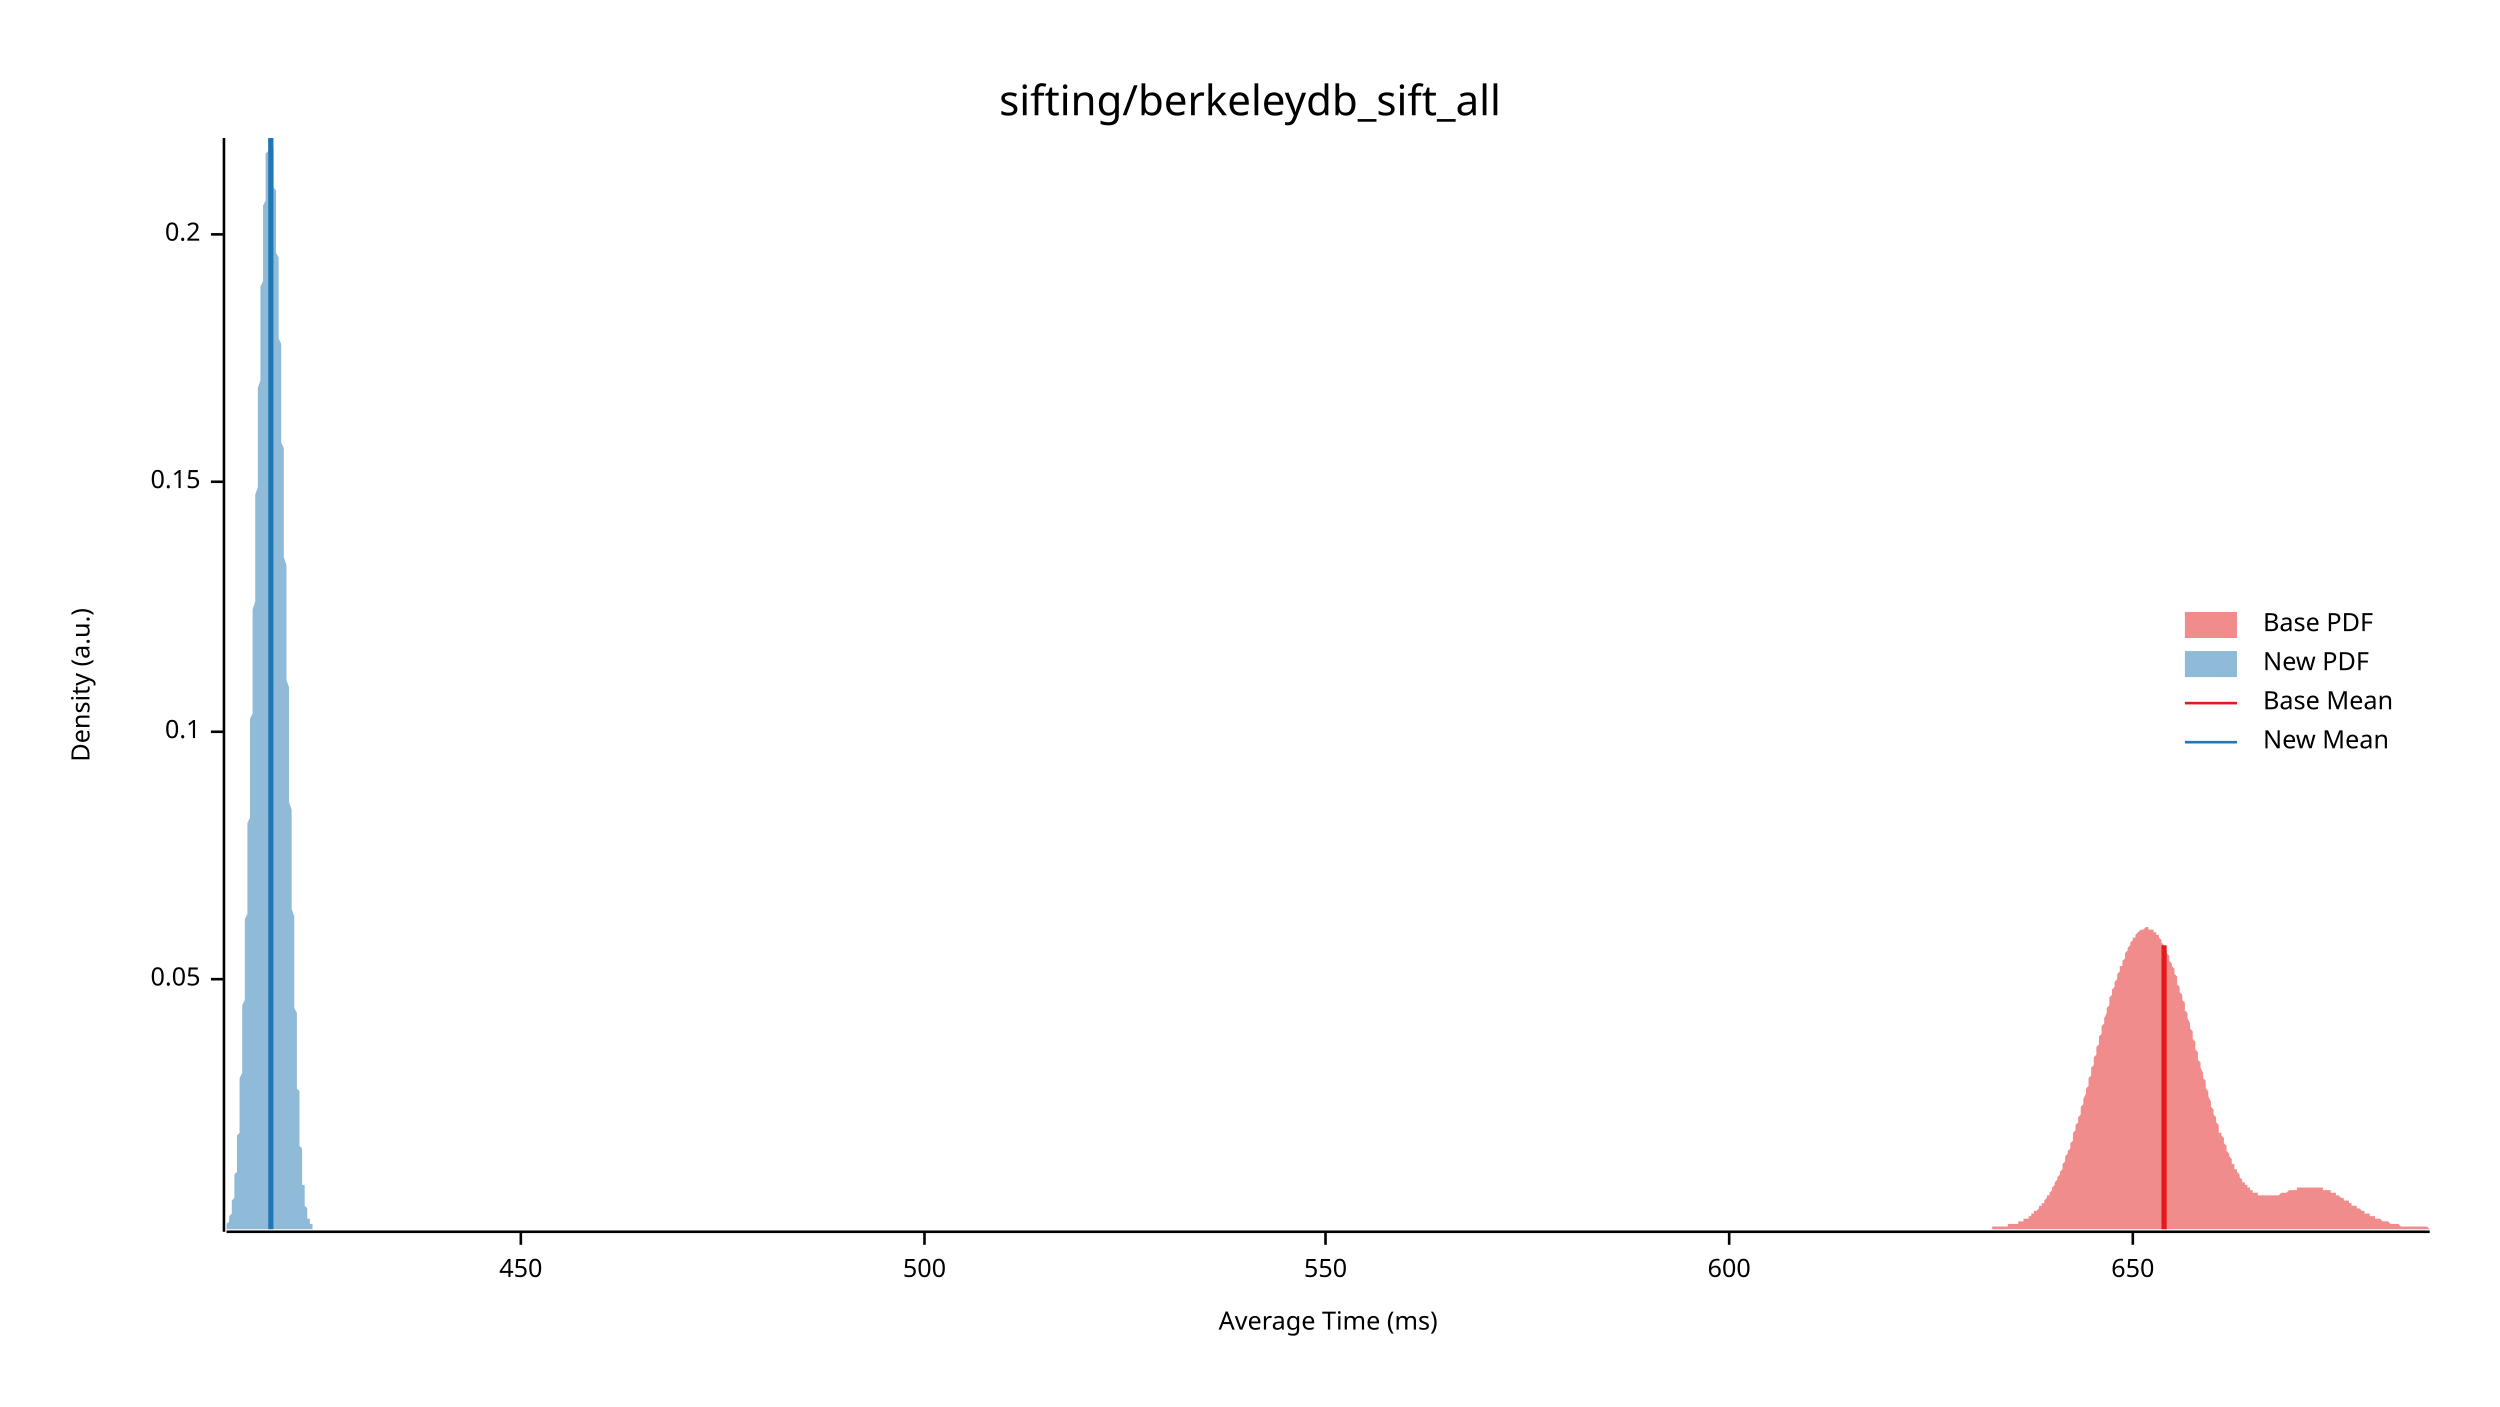
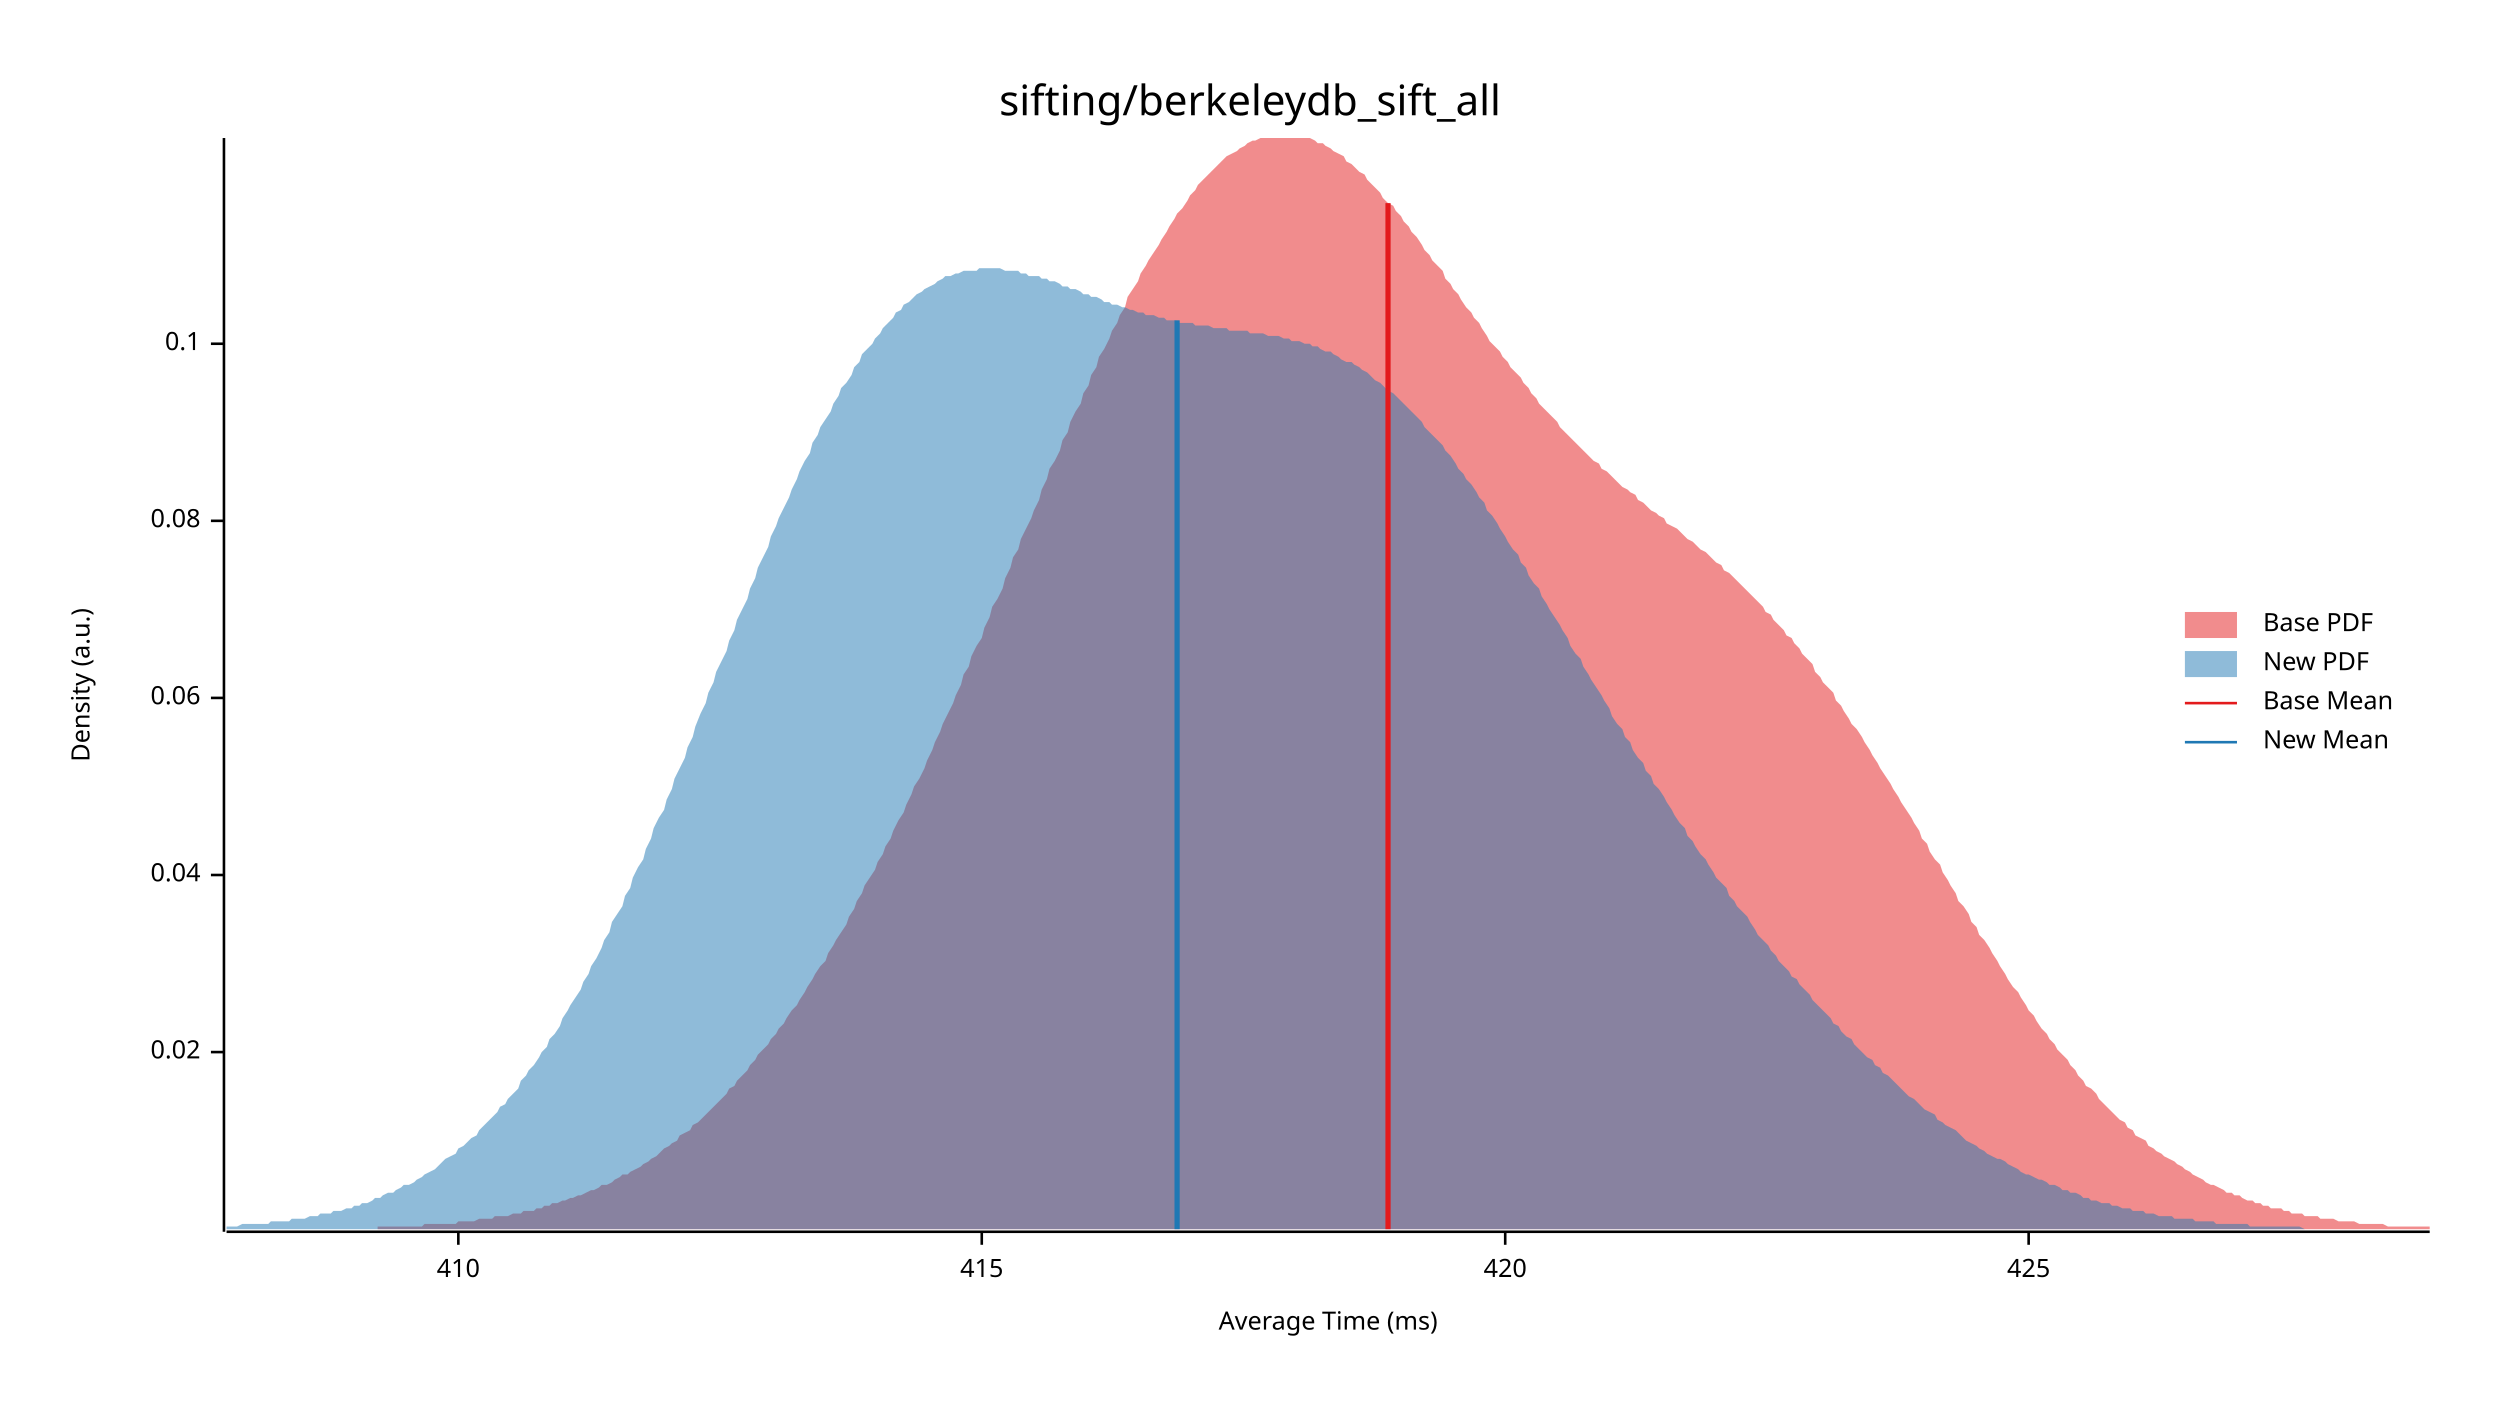
<svg xmlns="http://www.w3.org/2000/svg" width="960" height="540" viewBox="0 0 960 540">
  <text x="480" y="32" dy="0.76em" text-anchor="middle" font-family="sans-serif" font-size="16.129" opacity="1" fill="#000000">
sifting/berkeleydb_sift_all
</text>
  <text x="27" y="263" dy="0.76em" text-anchor="middle" font-family="sans-serif" font-size="9.677" opacity="1" fill="#000000" transform="rotate(270, 27, 263)">
Density (a.u.)
</text>
  <text x="510" y="513" dy="-0.5ex" text-anchor="middle" font-family="sans-serif" font-size="9.677" opacity="1" fill="#000000">
Average Time (ms)
</text>
  <polyline fill="none" opacity="1" stroke="#000000" stroke-width="1" points="86,53 86,473 " />
-   <text x="77" y="376" dy="0.5ex" text-anchor="end" font-family="sans-serif" font-size="9.677" opacity="1" fill="#000000">
- 0.05
+   <text x="77" y="404" dy="0.5ex" text-anchor="end" font-family="sans-serif" font-size="9.677" opacity="1" fill="#000000">
+ 0.02
</text>
-   <polyline fill="none" opacity="1" stroke="#000000" stroke-width="1" points="81,376 86,376 " />
-   <text x="77" y="281" dy="0.5ex" text-anchor="end" font-family="sans-serif" font-size="9.677" opacity="1" fill="#000000">
+   <polyline fill="none" opacity="1" stroke="#000000" stroke-width="1" points="81,404 86,404 " />
+   <text x="77" y="336" dy="0.5ex" text-anchor="end" font-family="sans-serif" font-size="9.677" opacity="1" fill="#000000">
+ 0.04
+ </text>
+   <polyline fill="none" opacity="1" stroke="#000000" stroke-width="1" points="81,336 86,336 " />
+   <text x="77" y="268" dy="0.5ex" text-anchor="end" font-family="sans-serif" font-size="9.677" opacity="1" fill="#000000">
+ 0.06
+ </text>
+   <polyline fill="none" opacity="1" stroke="#000000" stroke-width="1" points="81,268 86,268 " />
+   <text x="77" y="200" dy="0.5ex" text-anchor="end" font-family="sans-serif" font-size="9.677" opacity="1" fill="#000000">
+ 0.08
+ </text>
+   <polyline fill="none" opacity="1" stroke="#000000" stroke-width="1" points="81,200 86,200 " />
+   <text x="77" y="132" dy="0.5ex" text-anchor="end" font-family="sans-serif" font-size="9.677" opacity="1" fill="#000000">
0.1
</text>
-   <polyline fill="none" opacity="1" stroke="#000000" stroke-width="1" points="81,281 86,281 " />
-   <text x="77" y="185" dy="0.5ex" text-anchor="end" font-family="sans-serif" font-size="9.677" opacity="1" fill="#000000">
- 0.15
+   <polyline fill="none" opacity="1" stroke="#000000" stroke-width="1" points="81,132 86,132 " />
+   <polyline fill="none" opacity="1" stroke="#000000" stroke-width="1" points="87,473 933,473 " />
+   <text x="176" y="483" dy="0.76em" text-anchor="middle" font-family="sans-serif" font-size="9.677" opacity="1" fill="#000000">
+ 410
</text>
-   <polyline fill="none" opacity="1" stroke="#000000" stroke-width="1" points="81,185 86,185 " />
-   <text x="77" y="90" dy="0.5ex" text-anchor="end" font-family="sans-serif" font-size="9.677" opacity="1" fill="#000000">
- 0.2
+   <polyline fill="none" opacity="1" stroke="#000000" stroke-width="1" points="176,473 176,478 " />
+   <text x="377" y="483" dy="0.76em" text-anchor="middle" font-family="sans-serif" font-size="9.677" opacity="1" fill="#000000">
+ 415
</text>
-   <polyline fill="none" opacity="1" stroke="#000000" stroke-width="1" points="81,90 86,90 " />
-   <polyline fill="none" opacity="1" stroke="#000000" stroke-width="1" points="87,473 933,473 " />
-   <text x="200" y="483" dy="0.76em" text-anchor="middle" font-family="sans-serif" font-size="9.677" opacity="1" fill="#000000">
- 450
+   <polyline fill="none" opacity="1" stroke="#000000" stroke-width="1" points="377,473 377,478 " />
+   <text x="578" y="483" dy="0.76em" text-anchor="middle" font-family="sans-serif" font-size="9.677" opacity="1" fill="#000000">
+ 420
</text>
-   <polyline fill="none" opacity="1" stroke="#000000" stroke-width="1" points="200,473 200,478 " />
-   <text x="355" y="483" dy="0.76em" text-anchor="middle" font-family="sans-serif" font-size="9.677" opacity="1" fill="#000000">
- 500
+   <polyline fill="none" opacity="1" stroke="#000000" stroke-width="1" points="578,473 578,478 " />
+   <text x="779" y="483" dy="0.76em" text-anchor="middle" font-family="sans-serif" font-size="9.677" opacity="1" fill="#000000">
+ 425
</text>
-   <polyline fill="none" opacity="1" stroke="#000000" stroke-width="1" points="355,473 355,478 " />
-   <text x="509" y="483" dy="0.76em" text-anchor="middle" font-family="sans-serif" font-size="9.677" opacity="1" fill="#000000">
- 550
- </text>
-   <polyline fill="none" opacity="1" stroke="#000000" stroke-width="1" points="509,473 509,478 " />
-   <text x="664" y="483" dy="0.76em" text-anchor="middle" font-family="sans-serif" font-size="9.677" opacity="1" fill="#000000">
- 600
- </text>
-   <polyline fill="none" opacity="1" stroke="#000000" stroke-width="1" points="664,473 664,478 " />
-   <text x="819" y="483" dy="0.76em" text-anchor="middle" font-family="sans-serif" font-size="9.677" opacity="1" fill="#000000">
- 650
- </text>
-   <polyline fill="none" opacity="1" stroke="#000000" stroke-width="1" points="819,473 819,478 " />
-   <polygon opacity="0.5" fill="#E31A1C" points="765,471 765,471 765,471 766,471 766,471 766,471 767,471 767,471 767,471 768,471 768,471 768,471 769,471 769,471 769,471 770,471 770,471 770,471 771,471 771,471 771,470 772,470 772,470 772,470 773,470 773,470 773,470 774,470 774,470 775,470 775,469 775,469 776,469 776,469 776,469 777,469 777,469 777,468 778,468 778,468 778,468 779,468 779,467 779,467 780,467 780,467 780,466 781,466 781,466 781,465 782,465 782,465 782,465 783,464 783,464 783,463 784,463 784,463 784,462 785,462 785,461 785,461 786,460 786,460 786,459 787,459 787,458 787,458 788,457 788,457 788,456 789,455 789,455 789,454 790,453 790,453 790,452 791,451 791,450 791,450 792,449 792,448 792,447 793,446 793,445 793,444 794,443 794,443 794,442 795,441 795,440 795,439 796,438 796,437 796,435 797,434 797,433 797,432 798,431 798,430 798,429 799,428 799,426 799,425 800,424 800,423 800,422 801,420 801,419 801,418 802,417 802,415 802,414 803,413 803,411 803,410 804,409 804,408 804,406 805,405 805,404 805,402 806,401 806,400 806,398 807,397 807,396 807,394 808,393 808,392 808,391 809,389 809,388 809,387 810,386 810,385 810,383 811,382 811,381 811,380 812,379 812,378 812,377 813,376 813,374 814,373 814,372 814,371 815,371 815,370 815,369 816,368 816,367 816,366 817,365 817,365 817,364 818,363 818,363 818,362 819,361 819,361 819,360 820,360 820,359 820,359 821,358 821,358 821,358 822,357 822,357 822,357 823,357 823,357 823,357 824,356 824,356 824,356 825,356 825,356 825,357 826,357 826,357 826,357 827,357 827,358 827,358 828,358 828,359 828,359 829,359 829,360 829,360 830,361 830,361 830,362 831,363 831,363 831,364 832,365 832,366 832,366 833,367 833,368 833,369 834,370 834,371 834,371 835,372 835,373 835,374 836,375 836,376 836,378 837,379 837,380 837,381 838,382 838,383 838,384 839,385 839,387 839,388 840,389 840,390 840,391 841,393 841,394 841,395 842,396 842,398 842,399 843,400 843,401 843,403 844,404 844,405 844,407 845,408 845,409 845,410 846,412 846,413 846,414 847,415 847,417 847,418 848,419 848,420 848,421 849,423 849,424 849,425 850,426 850,427 850,428 851,429 851,430 851,431 852,432 852,433 852,435 853,435 853,436 854,437 854,438 854,439 855,440 855,441 855,442 856,443 856,444 856,444 857,445 857,446 857,447 858,447 858,448 858,449 859,449 859,450 859,450 860,451 860,452 860,452 861,453 861,453 861,454 862,454 862,454 862,455 863,455 863,456 863,456 864,456 864,457 864,457 865,457 865,457 865,458 866,458 866,458 866,458 867,458 867,459 867,459 868,459 868,459 868,459 869,459 869,459 869,459 870,459 870,459 870,459 871,459 871,459 871,459 872,459 872,459 872,459 873,459 873,459 873,459 874,459 874,459 874,459 875,459 875,459 875,459 876,458 876,458 876,458 877,458 877,458 877,458 878,458 878,458 878,458 879,457 879,457 879,457 880,457 880,457 880,457 881,457 881,457 881,457 882,457 882,456 882,456 883,456 883,456 883,456 884,456 884,456 884,456 885,456 885,456 885,456 886,456 886,456 886,456 887,456 887,456 887,456 888,456 888,456 888,456 889,456 889,456 889,456 890,456 890,456 890,456 891,456 891,456 891,456 892,456 892,457 892,457 893,457 893,457 894,457 894,457 894,457 895,457 895,458 895,458 896,458 896,458 896,458 897,458 897,459 897,459 898,459 898,459 898,459 899,460 899,460 899,460 900,460 900,460 900,461 901,461 901,461 901,461 902,461 902,462 902,462 903,462 903,462 903,463 904,463 904,463 904,463 905,463 905,464 905,464 906,464 906,464 906,464 907,465 907,465 907,465 908,465 908,465 908,466 909,466 909,466 909,466 910,466 910,466 910,467 911,467 911,467 911,467 912,467 912,467 912,468 913,468 913,468 913,468 914,468 914,468 914,468 915,469 915,469 915,469 916,469 916,469 916,469 917,469 917,469 917,469 918,470 918,470 918,470 919,470 919,470 919,470 920,470 920,470 920,470 921,470 921,470 921,470 922,471 922,471 922,471 923,471 923,471 923,471 924,471 924,471 924,471 925,471 925,471 925,471 926,471 926,471 926,471 927,471 927,471 927,471 928,471 928,471 928,471 929,471 929,471 929,471 930,471 930,471 930,471 931,471 931,471 931,471 932,471 932,471 933,472 933,472 765,472 " />
-   <polygon opacity="0.5" fill="#1F78B4" points="87,471 87,471 87,471 87,471 87,471 87,470 87,470 87,470 87,470 87,470 87,470 87,470 87,470 87,470 87,470 88,469 88,469 88,469 88,469 88,469 88,469 88,468 88,468 88,468 88,468 88,468 88,467 88,467 88,467 88,467 89,466 89,466 89,466 89,465 89,465 89,465 89,464 89,464 89,464 89,463 89,463 89,462 89,462 89,461 89,461 90,460 90,460 90,459 90,459 90,458 90,458 90,457 90,456 90,456 90,455 90,454 90,454 90,453 90,452 90,451 91,450 91,449 91,449 91,448 91,447 91,446 91,445 91,444 91,443 91,442 91,441 91,439 91,438 91,437 91,436 92,435 92,433 92,432 92,431 92,429 92,428 92,426 92,425 92,424 92,422 92,421 92,419 92,417 92,416 92,414 93,412 93,411 93,409 93,407 93,405 93,404 93,402 93,400 93,398 93,396 93,394 93,392 93,390 93,388 93,386 94,384 94,382 94,380 94,378 94,376 94,374 94,371 94,369 94,367 94,365 94,363 94,360 94,358 94,356 94,353 95,351 95,349 95,346 95,344 95,341 95,339 95,336 95,334 95,332 95,329 95,327 95,324 95,321 95,319 95,316 96,314 96,311 96,309 96,306 96,303 96,301 96,298 96,295 96,293 96,290 96,287 96,285 96,282 96,279 96,276 97,274 97,271 97,268 97,265 97,262 97,260 97,257 97,254 97,251 97,248 97,245 97,243 97,240 97,237 97,234 98,231 98,228 98,225 98,222 98,219 98,216 98,213 98,210 98,208 98,205 98,202 98,199 98,196 98,193 98,190 99,187 99,184 99,181 99,178 99,175 99,172 99,169 99,166 99,164 99,161 99,158 99,155 99,152 99,149 100,146 100,144 100,141 100,138 100,135 100,133 100,130 100,127 100,125 100,122 100,120 100,117 100,115 100,112 100,110 101,108 101,105 101,103 101,101 101,98 101,96 101,94 101,92 101,90 101,88 101,86 101,84 101,82 101,81 101,79 102,77 102,75 102,74 102,72 102,71 102,69 102,68 102,67 102,65 102,64 102,63 102,62 102,61 102,60 102,59 103,58 103,57 103,56 103,56 103,55 103,54 103,54 103,53 103,53 103,53 103,53 103,53 103,53 103,53 103,53 104,53 104,53 104,53 104,53 104,53 104,53 104,53 104,53 104,53 104,53 104,54 104,54 104,55 104,56 104,56 105,57 105,58 105,58 105,59 105,60 105,61 105,62 105,63 105,64 105,65 105,67 105,68 105,69 105,70 105,72 106,73 106,74 106,76 106,77 106,79 106,81 106,82 106,84 106,86 106,87 106,89 106,91 106,93 106,95 106,97 107,99 107,101 107,103 107,105 107,107 107,109 107,111 107,113 107,116 107,118 107,120 107,123 107,125 107,127 107,130 108,132 108,135 108,137 108,140 108,142 108,145 108,148 108,150 108,153 108,156 108,158 108,161 108,164 108,167 108,170 109,172 109,175 109,178 109,181 109,184 109,187 109,190 109,193 109,196 109,199 109,202 109,205 109,208 109,211 109,214 110,217 110,220 110,223 110,227 110,230 110,233 110,236 110,239 110,242 110,245 110,249 110,252 110,255 110,258 110,261 111,264 111,268 111,271 111,274 111,277 111,280 111,283 111,286 111,289 111,293 111,296 111,299 111,302 111,305 111,308 112,311 112,314 112,317 112,320 112,323 112,326 112,329 112,332 112,335 112,338 112,340 112,343 112,346 112,349 113,352 113,354 113,357 113,360 113,362 113,365 113,368 113,370 113,373 113,375 113,378 113,380 113,382 113,385 113,387 114,389 114,392 114,394 114,396 114,398 114,400 114,402 114,404 114,406 114,408 114,410 114,412 114,414 114,416 114,418 115,419 115,421 115,423 115,424 115,426 115,428 115,429 115,431 115,432 115,433 115,435 115,436 115,437 115,439 115,440 116,441 116,442 116,443 116,445 116,446 116,447 116,448 116,449 116,450 116,451 116,451 116,452 116,453 116,454 116,455 117,455 117,456 117,457 117,457 117,458 117,459 117,459 117,460 117,460 117,461 117,461 117,462 117,462 117,463 117,463 118,464 118,464 118,465 118,465 118,465 118,466 118,466 118,466 118,466 118,467 118,467 118,467 118,468 118,468 118,468 119,468 119,468 119,469 119,469 119,469 119,469 119,469 119,469 119,470 119,470 119,470 119,470 119,470 119,470 119,470 120,470 120,470 120,470 120,471 120,471 120,471 120,471 120,472 87,472 " />
-   <polyline fill="none" opacity="1" stroke="#E31A1C" stroke-width="2" points="831,472 831,363 " />
-   <polyline fill="none" opacity="1" stroke="#1F78B4" stroke-width="2" points="104,472 104,53 " />
+   <polyline fill="none" opacity="1" stroke="#000000" stroke-width="1" points="779,473 779,478 " />
+   <polygon opacity="0.5" fill="#E31A1C" points="145,471 146,471 148,471 149,471 151,471 152,471 154,471 156,471 157,471 159,471 160,471 162,471 163,470 165,470 167,470 168,470 170,470 171,470 173,470 175,470 176,469 178,469 179,469 181,469 182,469 184,468 186,468 187,468 189,468 190,467 192,467 193,467 195,467 197,466 198,466 200,466 201,465 203,465 205,465 206,464 208,464 209,463 211,463 212,462 214,462 216,461 217,461 219,460 220,460 222,459 223,459 225,458 227,457 228,457 230,456 231,455 233,455 235,454 236,453 238,452 239,451 241,451 242,450 244,449 246,448 247,447 249,446 250,445 252,444 253,443 255,441 257,440 258,439 260,438 261,436 263,435 265,434 266,432 268,431 269,430 271,428 272,427 274,425 276,423 277,422 279,420 280,418 282,417 283,415 285,413 287,411 288,409 290,407 291,405 293,403 295,401 296,399 298,397 299,395 301,393 302,391 304,388 306,386 307,384 309,381 310,379 312,376 313,374 315,371 317,369 318,366 320,363 321,361 323,358 325,355 326,352 328,349 329,346 331,343 332,340 334,337 336,334 337,331 339,328 340,325 342,322 343,319 345,315 347,312 348,309 350,305 351,302 353,299 355,295 356,292 358,288 359,285 361,281 362,278 364,274 366,270 367,267 369,263 370,259 372,256 373,252 375,248 377,245 378,241 380,237 381,233 383,230 385,226 386,222 388,218 389,214 391,211 392,207 394,203 396,199 397,196 399,192 400,188 402,184 403,180 405,177 407,173 408,169 410,166 411,162 413,158 415,155 416,151 418,148 419,144 421,141 422,137 424,134 426,130 427,127 429,124 430,121 432,118 433,114 435,111 437,108 438,105 440,102 441,100 443,97 445,94 446,92 448,89 449,87 451,84 452,82 454,80 456,77 457,75 459,73 460,71 462,69 463,68 465,66 467,64 468,63 470,61 471,60 473,59 475,58 476,57 478,56 479,55 481,54 482,54 484,53 486,53 487,53 489,53 490,53 492,53 494,53 495,53 497,53 498,53 500,53 501,53 503,53 505,54 506,55 508,55 509,56 511,57 512,58 514,59 516,60 517,62 519,63 520,64 522,66 524,67 525,69 527,71 528,72 530,74 531,76 533,78 535,79 536,81 538,83 539,85 541,87 542,89 544,91 546,94 547,96 549,98 550,100 552,102 554,104 555,107 557,109 558,111 560,113 561,115 563,118 565,120 566,122 568,124 569,126 571,129 572,131 574,133 576,135 577,137 579,139 580,141 582,143 584,145 585,147 587,149 588,151 590,153 591,155 593,157 595,159 596,160 598,162 599,164 601,166 602,167 604,169 606,171 607,172 609,174 610,175 612,177 614,178 615,180 617,181 618,182 620,184 621,185 623,187 625,188 626,189 628,190 629,192 631,193 632,194 634,196 636,197 637,198 639,199 640,201 642,202 644,203 645,204 647,206 648,207 650,208 651,209 653,211 655,212 656,213 658,215 659,216 661,217 662,219 664,220 666,222 667,223 669,225 670,226 672,228 674,230 675,231 677,233 678,235 680,236 681,238 683,240 685,242 686,244 688,245 689,247 691,249 692,251 694,253 696,255 697,258 699,260 700,262 702,264 704,266 705,269 707,271 708,273 710,276 711,278 713,280 715,283 716,285 718,288 719,290 721,293 722,295 724,298 726,301 727,303 729,306 730,308 732,311 734,314 735,316 737,319 738,322 740,324 741,327 743,330 745,332 746,335 748,338 749,340 751,343 752,346 754,348 756,351 757,354 759,356 760,359 762,361 764,364 765,366 767,369 768,371 770,374 771,376 773,379 775,381 776,383 778,386 779,388 781,390 782,392 784,395 786,397 787,399 789,401 790,403 792,405 794,407 795,409 797,411 798,413 800,415 801,417 803,418 805,420 806,422 808,424 809,425 811,427 812,428 814,430 816,431 817,433 819,434 820,436 822,437 824,438 825,440 827,441 828,442 830,443 831,444 833,445 835,446 836,447 838,448 839,449 841,450 842,451 844,452 846,453 847,454 849,455 850,455 852,456 854,457 855,458 857,458 858,459 860,459 861,460 863,461 865,461 866,462 868,462 869,463 871,463 872,464 874,464 876,464 877,465 879,465 880,466 882,466 884,466 885,467 887,467 888,467 890,467 891,468 893,468 895,468 896,468 898,469 899,469 901,469 902,469 904,469 906,470 907,470 909,470 910,470 912,470 914,470 915,470 917,471 918,471 920,471 921,471 923,471 925,471 926,471 928,471 929,471 931,471 933,471 933,472 145,472 " />
+   <polygon opacity="0.5" fill="#1F78B4" points="87,471 88,471 90,471 91,471 93,470 95,470 96,470 98,470 99,470 101,470 103,470 104,469 106,469 107,469 109,469 111,469 112,468 114,468 115,468 117,468 119,467 120,467 122,467 123,466 125,466 127,466 128,465 130,465 131,465 133,464 135,464 136,463 138,463 139,462 141,462 143,461 144,460 146,460 147,459 149,458 151,458 152,457 154,456 155,455 157,455 159,454 160,453 162,452 163,451 165,450 167,449 168,448 170,446 171,445 173,444 175,443 176,441 178,440 179,439 181,437 183,436 184,434 186,432 187,431 189,429 191,427 192,425 194,424 195,422 197,420 199,418 200,415 202,413 203,411 205,409 207,406 208,404 210,402 211,399 213,397 215,394 216,391 218,388 219,386 221,383 223,380 224,377 226,374 227,371 229,368 231,364 232,361 234,358 235,354 237,351 239,348 240,344 242,341 243,337 245,333 247,330 248,326 250,322 251,318 253,314 255,311 256,307 258,303 259,299 261,295 263,291 264,287 266,283 267,279 269,274 271,270 272,266 274,262 275,258 277,254 279,250 280,246 282,242 283,238 285,234 287,230 288,226 290,222 291,218 293,214 295,210 296,206 298,202 299,199 301,195 303,191 304,188 306,184 307,181 309,177 311,174 312,170 314,167 315,164 317,161 319,158 320,155 322,152 323,149 325,147 327,144 328,141 330,139 331,136 333,134 335,132 336,130 338,128 339,126 341,124 343,122 344,120 346,119 347,117 349,116 351,114 352,113 354,112 355,111 357,110 359,109 360,108 362,107 363,106 365,106 367,105 368,105 370,104 371,104 373,104 375,104 376,103 378,103 379,103 381,103 383,103 384,103 386,104 387,104 389,104 391,104 392,105 394,105 395,106 397,106 399,106 400,107 402,107 403,108 405,108 407,109 408,110 410,110 411,111 413,111 415,112 416,113 418,113 419,114 421,114 423,115 424,116 426,116 427,117 429,117 431,118 432,118 434,119 435,119 437,120 439,120 440,121 442,121 443,121 445,122 447,122 448,123 450,123 451,123 453,124 455,124 456,124 458,124 459,125 461,125 463,125 464,125 466,126 467,126 469,126 471,126 472,127 474,127 475,127 477,127 479,127 480,128 482,128 483,128 485,128 487,129 488,129 490,129 491,129 493,130 495,130 496,131 498,131 499,131 501,132 503,132 504,133 506,133 507,134 509,135 511,135 512,136 514,137 515,138 517,139 519,139 520,140 522,141 523,142 525,143 527,145 528,146 530,147 531,148 533,150 535,151 536,152 538,154 539,155 541,157 543,159 544,160 546,162 547,164 549,166 551,168 552,169 554,171 555,173 557,175 559,178 560,180 562,182 563,184 565,186 567,189 568,191 570,193 571,196 573,198 575,201 576,203 578,206 579,208 581,211 583,213 584,216 586,218 587,221 589,224 591,226 592,229 594,232 595,234 597,237 599,240 600,242 602,245 603,248 605,251 607,253 608,256 610,259 611,261 613,264 615,267 616,269 618,272 619,275 621,278 623,280 624,283 626,285 627,288 629,291 631,293 632,296 634,298 635,301 637,303 639,306 640,308 642,311 643,313 645,316 647,318 648,321 650,323 651,325 653,328 655,330 656,332 658,335 659,337 661,339 663,341 664,344 666,346 667,348 669,350 671,352 672,354 674,357 675,359 677,361 679,363 680,365 682,367 683,369 685,371 687,373 688,375 690,376 691,378 693,380 695,382 696,384 698,386 699,387 701,389 703,391 704,393 706,394 707,396 709,398 711,399 712,401 714,403 715,404 717,406 719,407 720,409 722,410 723,412 725,413 727,415 728,416 730,418 731,419 733,421 735,422 736,423 738,425 739,426 741,427 743,428 744,430 746,431 747,432 749,433 751,434 752,435 754,437 755,438 757,439 759,440 760,441 762,442 763,443 765,444 767,445 768,445 770,446 771,447 773,448 775,449 776,450 778,451 779,451 781,452 783,453 784,453 786,454 787,455 789,455 791,456 792,457 794,457 795,458 797,458 799,459 800,460 802,460 803,461 805,461 807,462 808,462 810,462 811,463 813,463 815,464 816,464 818,464 819,465 821,465 823,465 824,466 826,466 827,466 829,467 831,467 832,467 834,467 835,468 837,468 839,468 840,468 842,468 843,469 845,469 847,469 848,469 850,469 851,470 853,470 855,470 856,470 858,470 859,470 861,470 863,470 864,471 866,471 867,471 869,471 871,471 872,471 874,471 875,471 877,471 879,471 880,471 882,471 883,471 885,472 885,472 87,472 " />
+   <polyline fill="none" opacity="1" stroke="#E31A1C" stroke-width="2" points="533,472 533,78 " />
+   <polyline fill="none" opacity="1" stroke="#1F78B4" stroke-width="2" points="452,472 452,123 " />
  <text x="869" y="235" dy="0.76em" text-anchor="start" font-family="sans-serif" font-size="9.677" opacity="1" fill="#000000">
Base PDF
</text>
  <text x="869" y="250" dy="0.76em" text-anchor="start" font-family="sans-serif" font-size="9.677" opacity="1" fill="#000000">
New PDF
</text>
  <text x="869" y="265" dy="0.76em" text-anchor="start" font-family="sans-serif" font-size="9.677" opacity="1" fill="#000000">
Base Mean
</text>
  <text x="869" y="280" dy="0.76em" text-anchor="start" font-family="sans-serif" font-size="9.677" opacity="1" fill="#000000">
New Mean
</text>
  <rect x="839" y="235" width="20" height="10" opacity="0.5" fill="#E31A1C" stroke="none" />
  <rect x="839" y="250" width="20" height="10" opacity="0.5" fill="#1F78B4" stroke="none" />
  <polyline fill="none" opacity="1" stroke="#E31A1C" stroke-width="1" points="839,270 859,270 " />
  <polyline fill="none" opacity="1" stroke="#1F78B4" stroke-width="1" points="839,285 859,285 " />
</svg>
